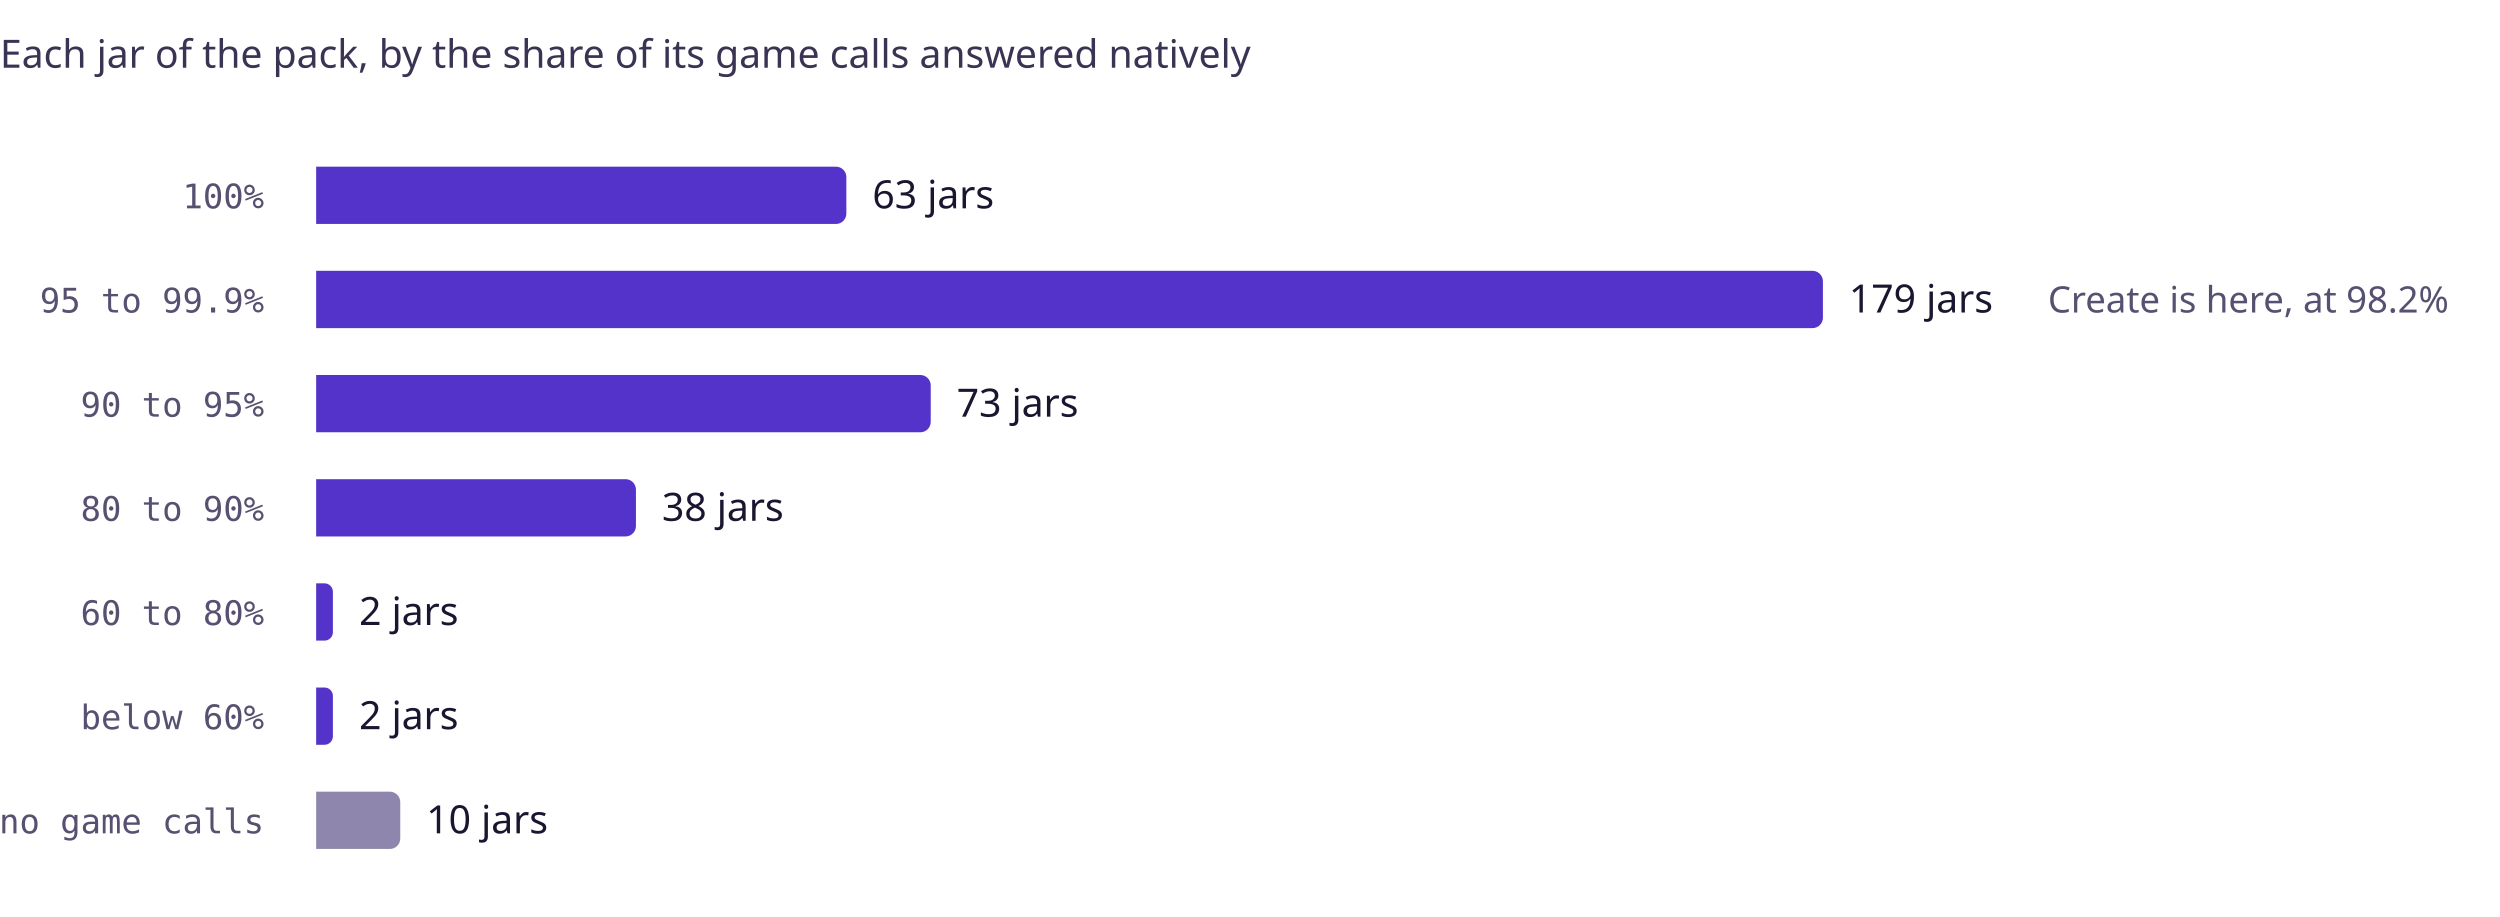
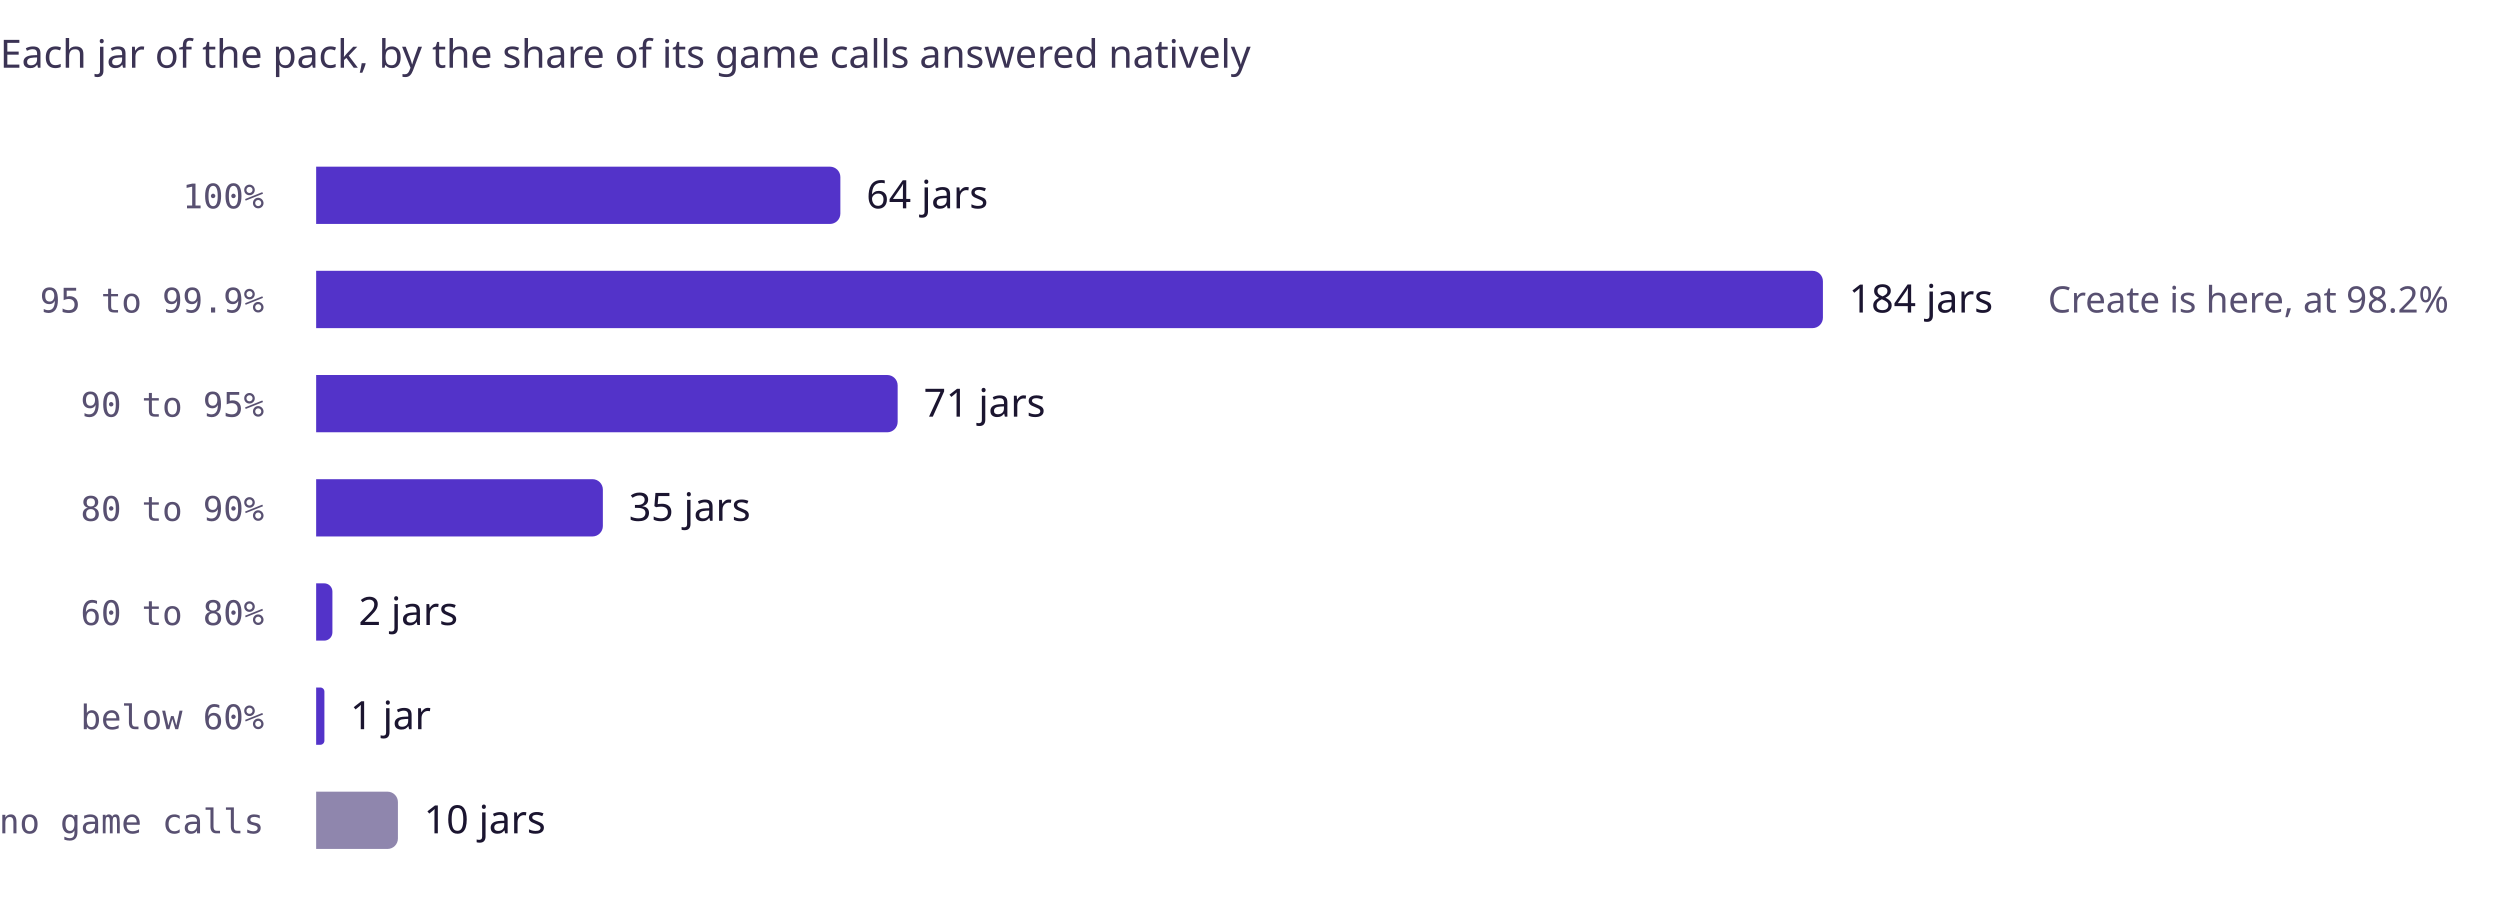
<svg xmlns="http://www.w3.org/2000/svg" viewBox="0 0 960 352" width="960" height="352" role="img" aria-labelledby="t d">
  <text x="0.0" y="26.0" font-family="'HZ Geist', sans-serif" font-weight="400" font-size="15" fill="#3b3354">Each jar of the pack, by the share of its game calls answered natively</text>
  <text x="101.4" y="80.0" font-family="'HZ Geist Mono', ui-monospace, monospace" font-weight="400" font-size="13" fill="#585071" text-anchor="end">100%</text>
-   <path d="M121.4 64h199.6a4 4 0 0 1 4 4v14a4 4 0 0 1 -4 4h-199.6Z" fill="#5333c9" />
-   <text x="335.0" y="80.0" font-family="'HZ Geist Medium', sans-serif" font-weight="500" font-size="15" fill="#1b1530">63 jars</text>
+   <path d="M121.4 64h197.3a4 4 0 0 1 4 4v14a4 4 0 0 1 -4 4h-197.3Z" fill="#5333c9" />
+   <text x="332.7" y="80.0" font-family="'HZ Geist Medium', sans-serif" font-weight="500" font-size="15" fill="#1b1530">64 jars</text>
  <text x="101.4" y="120.0" font-family="'HZ Geist Mono', ui-monospace, monospace" font-weight="400" font-size="13" fill="#585071" text-anchor="end">95 to 99.9%</text>
  <path d="M121.4 104h574.6a4 4 0 0 1 4 4v14a4 4 0 0 1 -4 4h-574.6Z" fill="#5333c9" />
-   <text x="710.0" y="120.0" font-family="'HZ Geist Medium', sans-serif" font-weight="500" font-size="15" fill="#1b1530">179 jars</text>
+   <text x="710.0" y="120.0" font-family="'HZ Geist Medium', sans-serif" font-weight="500" font-size="15" fill="#1b1530">184 jars</text>
  <text x="786.4" y="120.0" font-family="'HZ Geist', sans-serif" font-weight="400" font-size="14" fill="#585071">Create is here, at 98.2%</text>
  <text x="101.4" y="160.0" font-family="'HZ Geist Mono', ui-monospace, monospace" font-weight="400" font-size="13" fill="#585071" text-anchor="end">90 to 95%</text>
-   <path d="M121.4 144h232.0a4 4 0 0 1 4 4v14a4 4 0 0 1 -4 4h-232.0Z" fill="#5333c9" />
-   <text x="367.4" y="160.0" font-family="'HZ Geist Medium', sans-serif" font-weight="500" font-size="15" fill="#1b1530">73 jars</text>
+   <path d="M121.4 144h219.3a4 4 0 0 1 4 4v14a4 4 0 0 1 -4 4h-219.3Z" fill="#5333c9" />
+   <text x="354.7" y="160.0" font-family="'HZ Geist Medium', sans-serif" font-weight="500" font-size="15" fill="#1b1530">71 jars</text>
  <text x="101.4" y="200.0" font-family="'HZ Geist Mono', ui-monospace, monospace" font-weight="400" font-size="13" fill="#585071" text-anchor="end">80 to 90%</text>
-   <path d="M121.4 184h118.8a4 4 0 0 1 4 4v14a4 4 0 0 1 -4 4h-118.8Z" fill="#5333c9" />
-   <text x="254.2" y="200.0" font-family="'HZ Geist Medium', sans-serif" font-weight="500" font-size="15" fill="#1b1530">38 jars</text>
+   <path d="M121.4 184h106.1a4 4 0 0 1 4 4v14a4 4 0 0 1 -4 4h-106.1Z" fill="#5333c9" />
+   <text x="241.5" y="200.0" font-family="'HZ Geist Medium', sans-serif" font-weight="500" font-size="15" fill="#1b1530">35 jars</text>
  <text x="101.4" y="240.0" font-family="'HZ Geist Mono', ui-monospace, monospace" font-weight="400" font-size="13" fill="#585071" text-anchor="end">60 to 80%</text>
-   <path d="M121.4 224h3.2a3.232 3.232 0 0 1 3.232 3.232v15.535a3.232 3.232 0 0 1 -3.232 3.232h-3.2Z" fill="#5333c9" />
-   <text x="137.9" y="240.0" font-family="'HZ Geist Medium', sans-serif" font-weight="500" font-size="15" fill="#1b1530">2 jars</text>
+   <path d="M121.4 224h3.1a3.145 3.145 0 0 1 3.145 3.145v15.711a3.145 3.145 0 0 1 -3.145 3.145h-3.1Z" fill="#5333c9" />
+   <text x="137.7" y="240.0" font-family="'HZ Geist Medium', sans-serif" font-weight="500" font-size="15" fill="#1b1530">2 jars</text>
  <text x="101.4" y="280.0" font-family="'HZ Geist Mono', ui-monospace, monospace" font-weight="400" font-size="13" fill="#585071" text-anchor="end">below 60%</text>
-   <path d="M121.4 264h3.2a3.232 3.232 0 0 1 3.232 3.232v15.535a3.232 3.232 0 0 1 -3.232 3.232h-3.2Z" fill="#5333c9" />
-   <text x="137.9" y="280.0" font-family="'HZ Geist Medium', sans-serif" font-weight="500" font-size="15" fill="#1b1530">2 jars</text>
+   <path d="M121.4 264h1.6a1.572 1.572 0 0 1 1.572 1.572v18.855a1.572 1.572 0 0 1 -1.572 1.572h-1.6Z" fill="#5333c9" />
+   <text x="134.5" y="280.0" font-family="'HZ Geist Medium', sans-serif" font-weight="500" font-size="15" fill="#1b1530">1 jar</text>
  <text x="101.4" y="320.0" font-family="'HZ Geist Mono', ui-monospace, monospace" font-weight="400" font-size="13" fill="#585071" text-anchor="end">no game calls</text>
-   <path d="M121.4 304h28.3a4 4 0 0 1 4 4v14a4 4 0 0 1 -4 4h-28.3Z" fill="#8f86ad" />
-   <text x="163.7" y="320.0" font-family="'HZ Geist Medium', sans-serif" font-weight="500" font-size="15" fill="#1b1530">10 jars</text>
+   <path d="M121.4 304h27.4a4 4 0 0 1 4 4v14a4 4 0 0 1 -4 4h-27.4Z" fill="#8f86ad" />
+   <text x="162.8" y="320.0" font-family="'HZ Geist Medium', sans-serif" font-weight="500" font-size="15" fill="#1b1530">10 jars</text>
</svg>
